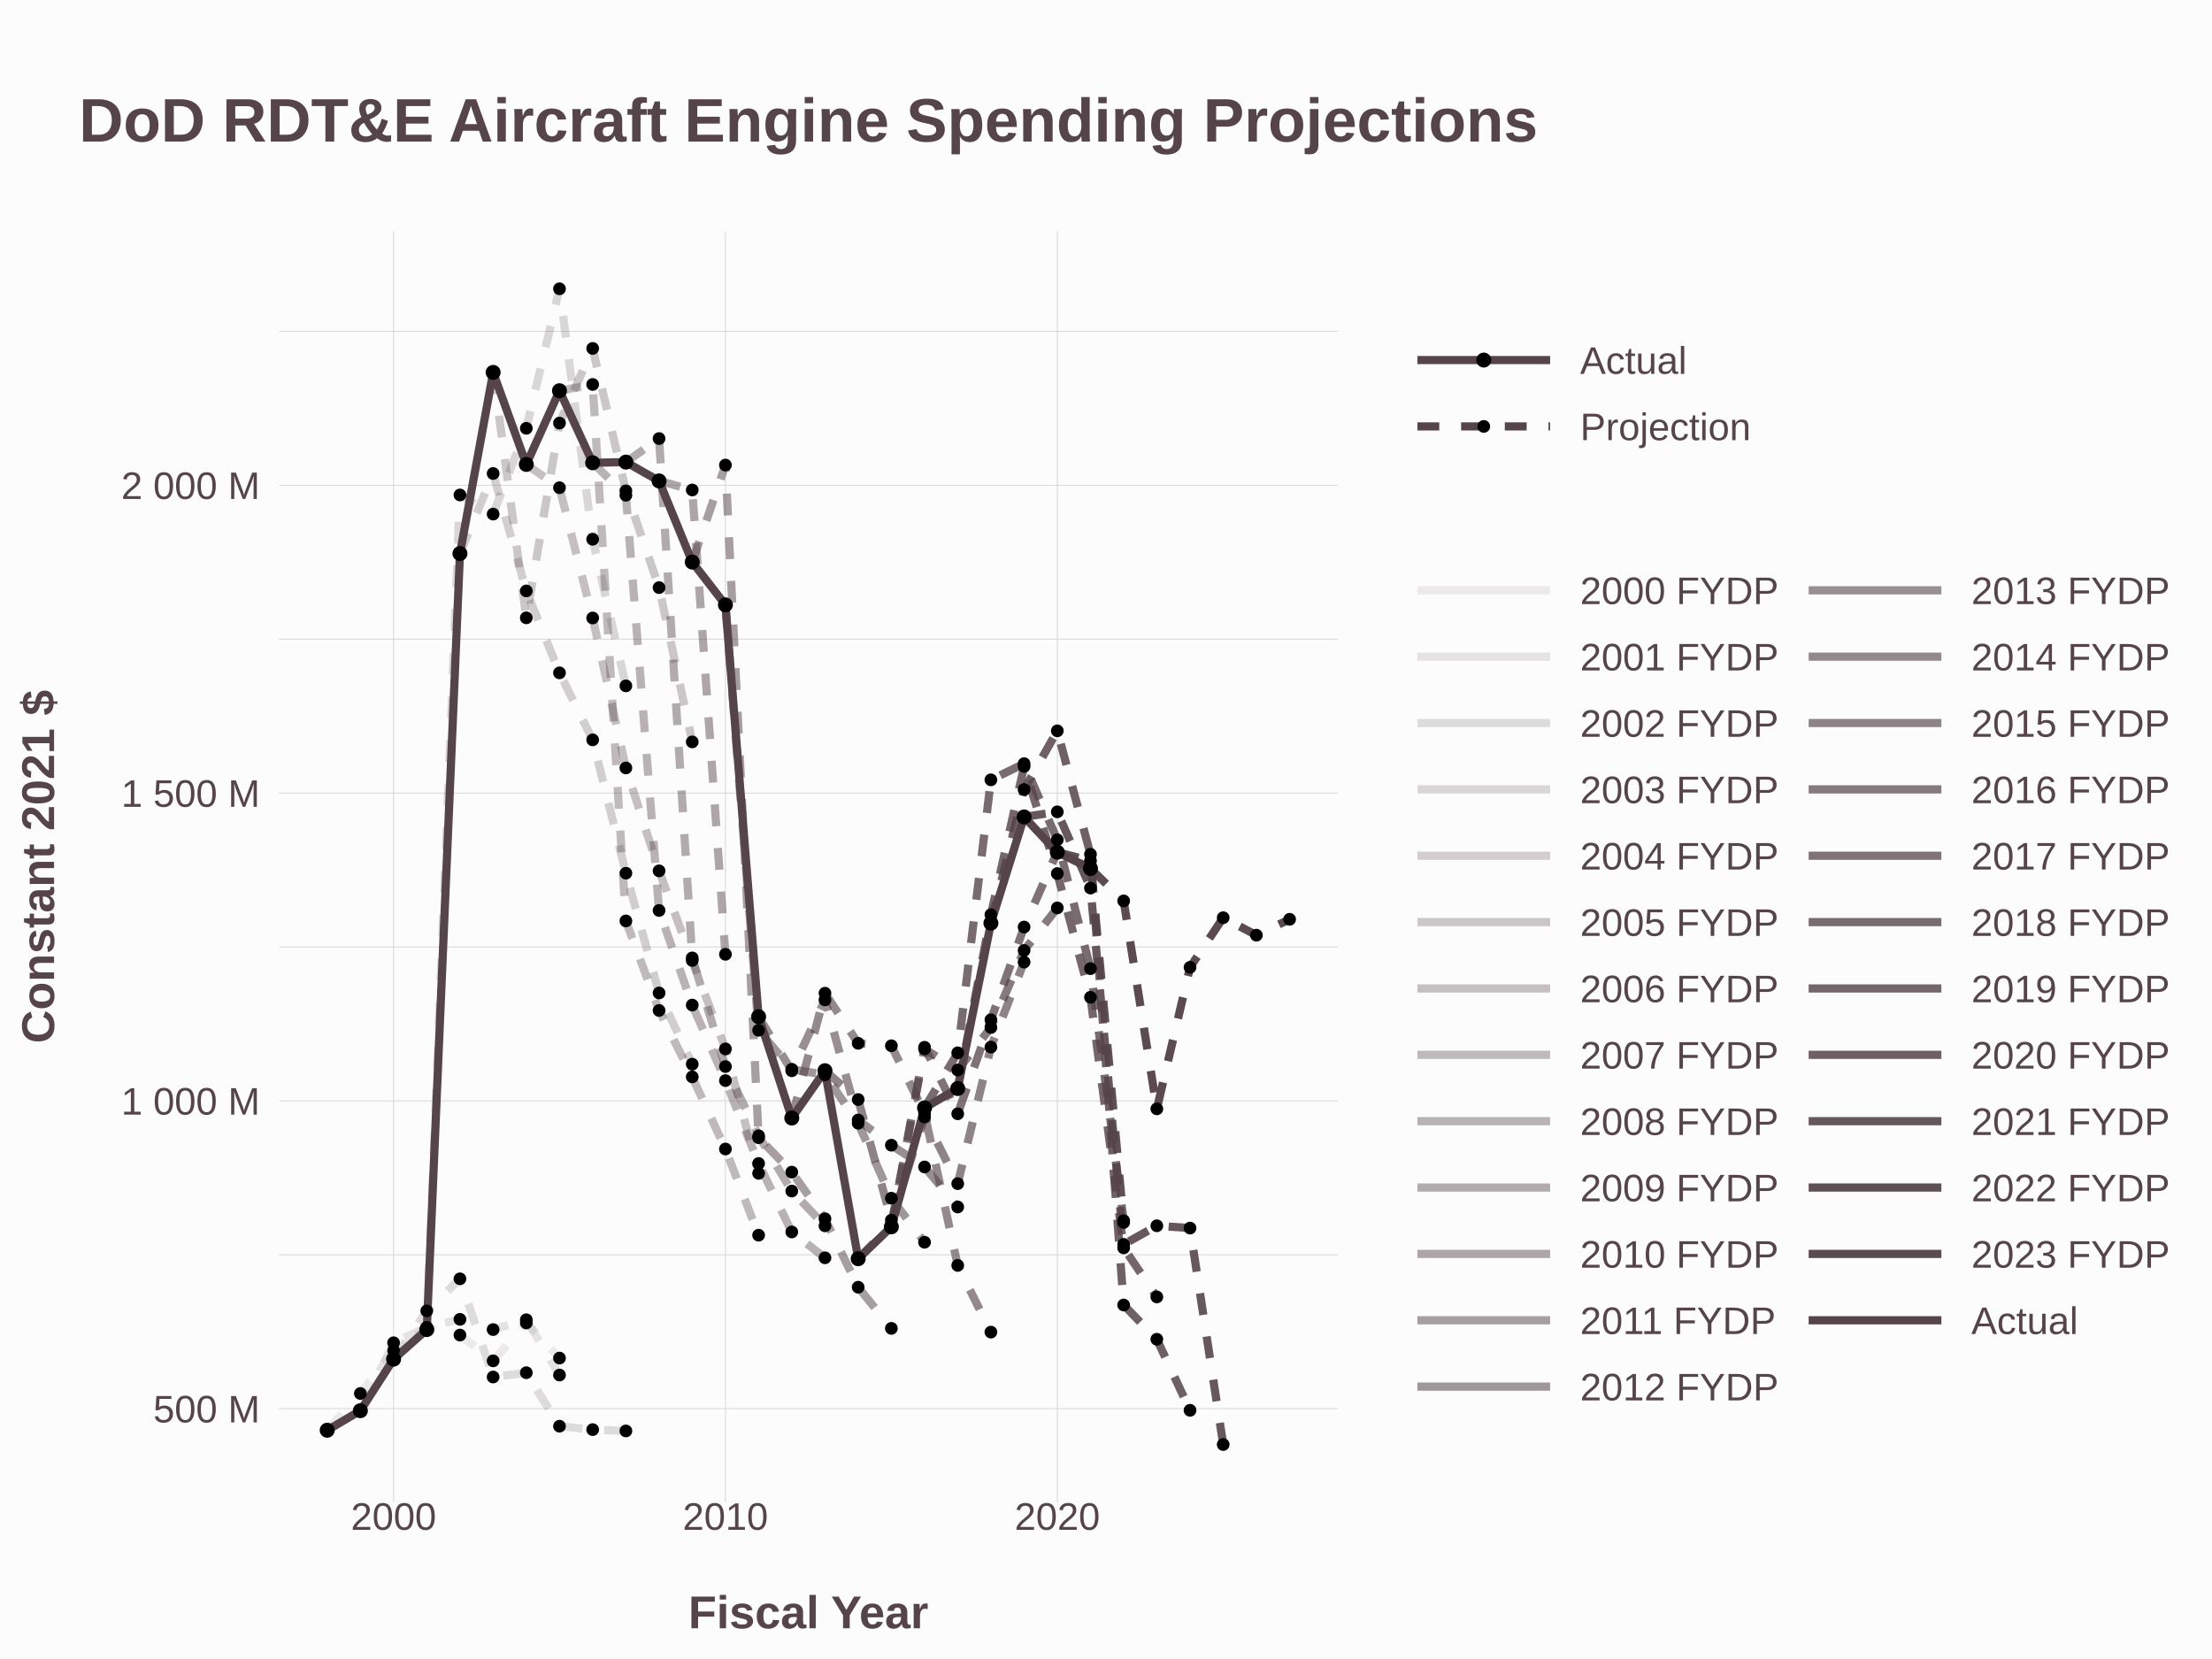
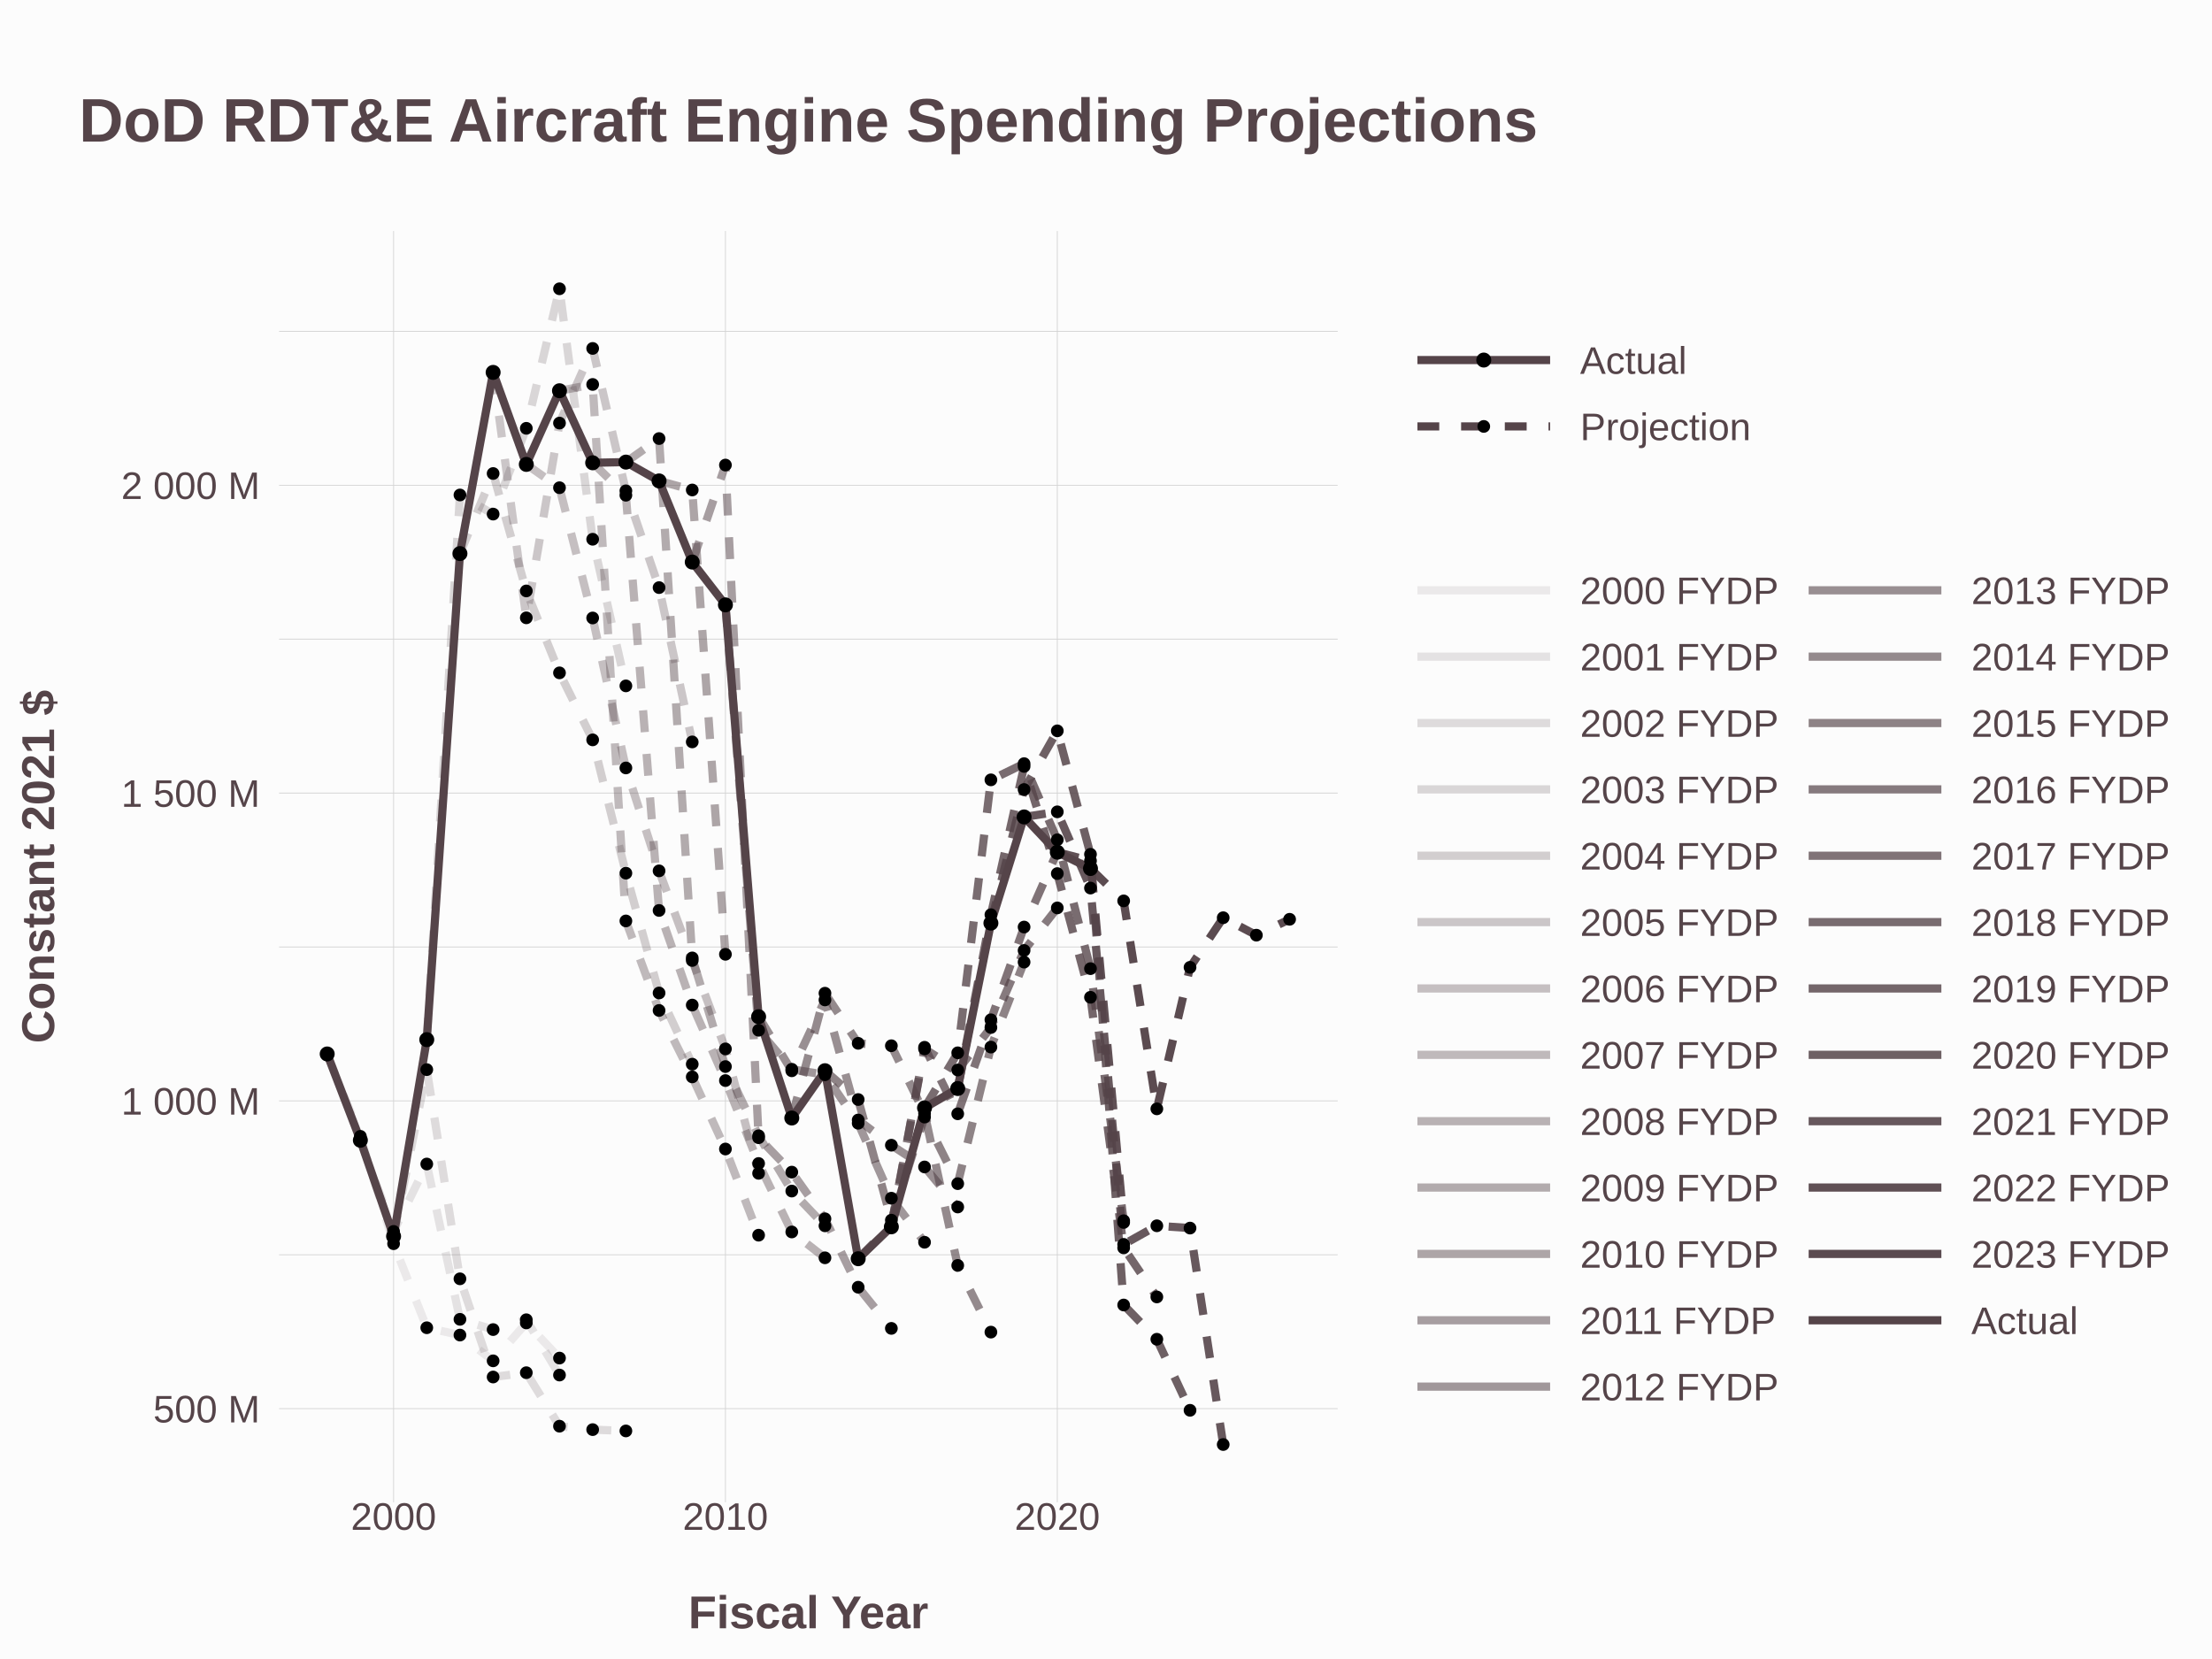
<svg xmlns="http://www.w3.org/2000/svg" class="svglite" width="576.00pt" height="432.00pt" viewBox="0 0 576.00 432.00">
  <defs>
    <style type="text/css">
    .svglite line, .svglite polyline, .svglite polygon, .svglite path, .svglite rect, .svglite circle {
      fill: none;
      stroke: #000000;
      stroke-linecap: round;
      stroke-linejoin: round;
      stroke-miterlimit: 10.00;
    }
    .svglite text {
      white-space: pre;
    }
  </style>
  </defs>
  <rect width="100%" height="100%" style="stroke: none; fill: #FCFCFC;" />
  <defs>
    <clipPath id="cpMC4wMHw1NzYuMDB8MC4wMHw0MzIuMDA=">
      <rect x="0.00" y="0.00" width="576.00" height="432.00" />
    </clipPath>
  </defs>
  <g clip-path="url(#cpMC4wMHw1NzYuMDB8MC4wMHw0MzIuMDA=)">
    <rect x="0.00" y="0" width="576.00" height="432.00" style="stroke-width: 1.07; stroke: #FCFCFC; fill: #FCFCFC;" />
  </g>
  <defs>
    <clipPath id="cpNzIuNjd8MzQ4LjM0fDYwLjE1fDM5MS4xOQ==">
      <rect x="72.67" y="60.15" width="275.66" height="331.04" />
    </clipPath>
  </defs>
  <g clip-path="url(#cpNzIuNjd8MzQ4LjM0fDYwLjE1fDM5MS4xOQ==)">
    <rect x="72.67" y="60.15" width="275.66" height="331.04" style="stroke-width: 1.07; stroke: #FCFCFC; fill: #FCFCFC;" />
    <polyline points="72.67,326.74 348.34,326.74 " style="stroke-width: 0.21; stroke: #D3D3D3; stroke-linecap: butt;" />
    <polyline points="72.67,246.59 348.34,246.59 " style="stroke-width: 0.21; stroke: #D3D3D3; stroke-linecap: butt;" />
    <polyline points="72.67,166.43 348.34,166.43 " style="stroke-width: 0.21; stroke: #D3D3D3; stroke-linecap: butt;" />
    <polyline points="72.67,86.28 348.34,86.28 " style="stroke-width: 0.21; stroke: #D3D3D3; stroke-linecap: butt;" />
    <polyline points="72.67,366.81 348.34,366.81 " style="stroke-width: 0.21; stroke: #D3D3D3; stroke-linecap: butt;" />
    <polyline points="72.67,286.66 348.34,286.66 " style="stroke-width: 0.21; stroke: #D3D3D3; stroke-linecap: butt;" />
    <polyline points="72.67,206.51 348.34,206.51 " style="stroke-width: 0.21; stroke: #D3D3D3; stroke-linecap: butt;" />
    <polyline points="72.67,126.36 348.34,126.36 " style="stroke-width: 0.21; stroke: #D3D3D3; stroke-linecap: butt;" />
    <polyline points="102.49,391.19 102.49,60.15 " style="stroke-width: 0.21; stroke: #D3D3D3; stroke-linecap: butt;" />
    <polyline points="188.90,391.19 188.90,60.15 " style="stroke-width: 0.21; stroke: #D3D3D3; stroke-linecap: butt;" />
    <polyline points="275.32,391.19 275.32,60.15 " style="stroke-width: 0.21; stroke: #D3D3D3; stroke-linecap: butt;" />
-     <polyline points="85.20,372.43 93.84,362.86 102.49,351.66 111.13,345.79 119.77,347.65 128.41,354.36 137.05,344.49 145.69,353.64 " style="stroke-width: 2.13; stroke: #554449; stroke-opacity: 0.10; stroke-dasharray: 5.69,5.69; stroke-linecap: butt;" />
-     <polyline points="93.84,367.34 102.49,349.65 111.13,345.64 119.77,343.55 128.41,346.22 137.05,343.66 145.69,358.06 " style="stroke-width: 2.13; stroke: #554449; stroke-opacity: 0.14; stroke-dasharray: 5.69,5.69; stroke-linecap: butt;" />
-     <polyline points="102.49,353.92 111.13,341.35 119.77,333.00 128.41,358.57 137.05,357.45 145.69,371.38 154.33,372.27 162.98,372.61 " style="stroke-width: 2.13; stroke: #554449; stroke-opacity: 0.18; stroke-dasharray: 5.69,5.69; stroke-linecap: butt;" />
-     <polyline points="111.13,346.22 119.77,128.89 128.41,133.87 137.05,111.53 145.69,75.20 154.33,140.42 162.98,178.60 " style="stroke-width: 2.13; stroke: #554449; stroke-opacity: 0.21; stroke-dasharray: 5.69,5.69; stroke-linecap: butt;" />
+     <polyline points="85.20,274.45 93.84,295.90 102.49,323.86 111.13,345.74 119.77,347.65 128.41,354.36 137.05,344.49 145.69,353.64 " style="stroke-width: 2.13; stroke: #554449; stroke-opacity: 0.10; stroke-dasharray: 5.69,5.69; stroke-linecap: butt;" />
+     <polyline points="93.84,296.92 102.49,320.66 111.13,303.11 119.77,343.55 128.41,346.22 137.05,343.66 145.69,358.06 " style="stroke-width: 2.13; stroke: #554449; stroke-opacity: 0.14; stroke-dasharray: 5.69,5.69; stroke-linecap: butt;" />
+     <polyline points="102.49,321.93 111.13,278.53 119.77,333.00 128.41,358.57 137.05,357.45 145.69,371.38 154.33,372.27 162.98,372.61 " style="stroke-width: 2.13; stroke: #554449; stroke-opacity: 0.18; stroke-dasharray: 5.69,5.69; stroke-linecap: butt;" />
+     <polyline points="111.13,270.72 119.77,128.89 128.41,133.87 137.05,111.53 145.69,75.20 154.33,140.42 162.98,178.60 " style="stroke-width: 2.13; stroke: #554449; stroke-opacity: 0.21; stroke-dasharray: 5.69,5.69; stroke-linecap: butt;" />
    <polyline points="119.77,144.15 128.41,123.30 137.05,153.88 145.69,175.21 154.33,192.66 162.98,227.37 171.62,258.57 180.26,277.11 " style="stroke-width: 2.13; stroke: #554449; stroke-opacity: 0.25; stroke-dasharray: 5.69,5.69; stroke-linecap: butt;" />
    <polyline points="128.41,96.97 137.05,160.88 145.69,110.17 154.33,90.73 162.98,127.81 171.62,153.01 180.26,193.19 " style="stroke-width: 2.13; stroke: #554449; stroke-opacity: 0.29; stroke-dasharray: 5.69,5.69; stroke-linecap: butt;" />
    <polyline points="137.05,120.93 145.69,127.00 154.33,160.92 162.98,199.97 171.62,226.77 180.26,250.11 188.90,273.13 197.54,305.53 " style="stroke-width: 2.13; stroke: #554449; stroke-opacity: 0.33; stroke-dasharray: 5.69,5.69; stroke-linecap: butt;" />
    <polyline points="145.69,101.75 154.33,100.11 162.98,239.81 171.62,263.12 180.26,280.42 188.90,299.20 197.54,321.64 " style="stroke-width: 2.13; stroke: #554449; stroke-opacity: 0.36; stroke-dasharray: 5.69,5.69; stroke-linecap: butt;" />
    <polyline points="154.33,120.51 162.98,128.96 171.62,237.08 180.26,261.72 188.90,281.38 197.54,302.97 206.18,320.80 214.82,327.53 " style="stroke-width: 2.13; stroke: #554449; stroke-opacity: 0.40; stroke-dasharray: 5.69,5.69; stroke-linecap: butt;" />
    <polyline points="162.98,120.33 171.62,114.20 180.26,249.44 188.90,277.73 197.54,295.75 206.18,310.15 214.82,319.20 " style="stroke-width: 2.13; stroke: #554449; stroke-opacity: 0.44; stroke-dasharray: 5.69,5.69; stroke-linecap: butt;" />
    <polyline points="171.62,125.23 180.26,127.59 188.90,248.50 " style="stroke-width: 2.13; stroke: #554449; stroke-opacity: 0.47; stroke-dasharray: 5.69,5.69; stroke-linecap: butt;" />
    <polyline points="180.26,146.36 188.90,121.10 197.54,296.26 206.18,305.22 214.82,317.37 223.47,335.19 232.11,345.91 " style="stroke-width: 2.13; stroke: #554449; stroke-opacity: 0.51; stroke-dasharray: 5.69,5.69; stroke-linecap: butt;" />
    <polyline points="188.90,157.51 197.54,268.28 206.18,278.44 214.82,279.85 223.47,292.49 232.11,312.01 240.75,323.48 " style="stroke-width: 2.13; stroke: #554449; stroke-opacity: 0.55; stroke-dasharray: 5.69,5.69; stroke-linecap: butt;" />
    <polyline points="197.54,264.75 206.18,278.83 214.82,260.38 223.47,291.65 232.11,298.21 240.75,303.87 249.39,314.30 " style="stroke-width: 2.13; stroke: #554449; stroke-opacity: 0.59; stroke-dasharray: 5.69,5.69; stroke-linecap: butt;" />
    <polyline points="206.18,291.13 214.82,258.63 223.47,271.68 232.11,272.31 240.75,289.91 249.39,329.51 258.03,346.88 " style="stroke-width: 2.13; stroke: #554449; stroke-opacity: 0.62; stroke-dasharray: 5.69,5.69; stroke-linecap: butt;" />
    <polyline points="214.82,278.81 223.47,286.32 232.11,317.73 240.75,290.88 249.39,308.22 258.03,272.66 266.67,250.53 " style="stroke-width: 2.13; stroke: #554449; stroke-opacity: 0.66; stroke-dasharray: 5.69,5.69; stroke-linecap: butt;" />
    <polyline points="223.47,327.77 232.11,318.97 240.75,273.13 249.39,278.63 258.03,267.56 266.67,247.50 275.32,236.42 " style="stroke-width: 2.13; stroke: #554449; stroke-opacity: 0.70; stroke-dasharray: 5.69,5.69; stroke-linecap: butt;" />
    <polyline points="232.11,319.46 240.75,272.71 249.39,290.03 258.03,265.55 266.67,241.40 275.32,221.79 283.96,225.54 " style="stroke-width: 2.13; stroke: #554449; stroke-opacity: 0.74; stroke-dasharray: 5.69,5.69; stroke-linecap: butt;" />
    <polyline points="240.75,288.49 249.39,274.15 258.03,203.07 266.67,198.85 275.32,218.68 283.96,252.23 292.60,317.88 " style="stroke-width: 2.13; stroke: #554449; stroke-opacity: 0.78; stroke-dasharray: 5.69,5.69; stroke-linecap: butt;" />
    <polyline points="249.39,283.45 258.03,238.19 266.67,199.57 275.32,227.48 283.96,259.69 292.60,324.94 301.24,337.72 " style="stroke-width: 2.13; stroke: #554449; stroke-opacity: 0.81; stroke-dasharray: 5.69,5.69; stroke-linecap: butt;" />
    <polyline points="258.03,240.38 266.67,205.59 275.32,190.31 283.96,222.46 292.60,339.82 301.24,348.74 309.88,367.24 " style="stroke-width: 2.13; stroke: #554449; stroke-opacity: 0.85; stroke-dasharray: 5.69,5.69; stroke-linecap: butt;" />
    <polyline points="266.67,212.73 275.32,211.40 283.96,231.25 292.60,324.03 301.24,319.19 309.88,319.79 318.52,376.15 " style="stroke-width: 2.13; stroke: #554449; stroke-opacity: 0.89; stroke-dasharray: 5.69,5.69; stroke-linecap: butt;" />
    <polyline points="275.32,221.91 283.96,224.15 292.60,318.32 " style="stroke-width: 2.13; stroke: #554449; stroke-opacity: 0.93; stroke-dasharray: 5.69,5.69; stroke-linecap: butt;" />
    <polyline points="283.96,226.16 292.60,234.59 301.24,288.74 309.88,251.89 318.52,238.97 327.16,243.52 335.81,239.38 " style="stroke-width: 2.13; stroke: #554449; stroke-opacity: 0.96; stroke-dasharray: 5.69,5.69; stroke-linecap: butt;" />
-     <polyline points="85.20,372.43 93.84,367.34 102.49,353.92 111.13,346.22 119.77,144.15 128.41,96.97 137.05,120.93 145.69,101.75 154.33,120.51 162.98,120.33 171.62,125.23 180.26,146.36 188.90,157.51 197.54,264.75 206.18,291.13 214.82,278.81 223.47,327.77 232.11,319.46 240.75,288.49 249.39,283.45 258.03,240.38 266.67,212.73 275.32,221.91 283.96,226.16 " style="stroke-width: 2.13; stroke: #554449; stroke-linecap: butt;" />
-     <circle cx="85.20" cy="372.43" r="1.30" style="stroke-width: 0.71; fill: #000000;" />
-     <circle cx="93.84" cy="362.86" r="1.30" style="stroke-width: 0.71; fill: #000000;" />
-     <circle cx="102.49" cy="351.66" r="1.30" style="stroke-width: 0.71; fill: #000000;" />
-     <circle cx="111.13" cy="345.79" r="1.30" style="stroke-width: 0.71; fill: #000000;" />
+     <polyline points="85.20,274.45 93.84,296.92 102.49,321.93 111.13,270.72 119.77,144.15 128.41,96.97 137.05,120.93 145.69,101.75 154.33,120.51 162.98,120.33 171.62,125.23 180.26,146.36 188.90,157.51 197.54,264.75 206.18,291.13 214.82,278.81 223.47,327.77 232.11,319.46 240.75,288.49 249.39,283.45 258.03,240.38 266.67,212.73 275.32,221.91 283.96,226.16 " style="stroke-width: 2.13; stroke: #554449; stroke-linecap: butt;" />
+     <circle cx="85.20" cy="274.45" r="1.30" style="stroke-width: 0.71; fill: #000000;" />
+     <circle cx="93.84" cy="295.90" r="1.30" style="stroke-width: 0.71; fill: #000000;" />
+     <circle cx="102.49" cy="323.86" r="1.30" style="stroke-width: 0.71; fill: #000000;" />
+     <circle cx="111.13" cy="345.74" r="1.30" style="stroke-width: 0.71; fill: #000000;" />
    <circle cx="119.77" cy="347.65" r="1.30" style="stroke-width: 0.71; fill: #000000;" />
    <circle cx="128.41" cy="354.36" r="1.30" style="stroke-width: 0.71; fill: #000000;" />
    <circle cx="137.05" cy="344.49" r="1.30" style="stroke-width: 0.71; fill: #000000;" />
    <circle cx="145.69" cy="353.64" r="1.30" style="stroke-width: 0.71; fill: #000000;" />
-     <circle cx="93.84" cy="367.34" r="1.30" style="stroke-width: 0.71; fill: #000000;" />
-     <circle cx="102.49" cy="349.65" r="1.30" style="stroke-width: 0.71; fill: #000000;" />
-     <circle cx="111.13" cy="345.64" r="1.30" style="stroke-width: 0.71; fill: #000000;" />
+     <circle cx="93.84" cy="296.92" r="1.30" style="stroke-width: 0.71; fill: #000000;" />
+     <circle cx="102.49" cy="320.66" r="1.30" style="stroke-width: 0.71; fill: #000000;" />
+     <circle cx="111.13" cy="303.11" r="1.30" style="stroke-width: 0.71; fill: #000000;" />
    <circle cx="119.77" cy="343.55" r="1.30" style="stroke-width: 0.71; fill: #000000;" />
    <circle cx="128.41" cy="346.22" r="1.30" style="stroke-width: 0.71; fill: #000000;" />
    <circle cx="137.05" cy="343.66" r="1.30" style="stroke-width: 0.71; fill: #000000;" />
    <circle cx="145.69" cy="358.06" r="1.30" style="stroke-width: 0.71; fill: #000000;" />
-     <circle cx="102.49" cy="353.92" r="1.30" style="stroke-width: 0.71; fill: #000000;" />
-     <circle cx="111.13" cy="341.35" r="1.30" style="stroke-width: 0.71; fill: #000000;" />
+     <circle cx="102.49" cy="321.93" r="1.30" style="stroke-width: 0.71; fill: #000000;" />
+     <circle cx="111.13" cy="278.53" r="1.30" style="stroke-width: 0.71; fill: #000000;" />
    <circle cx="119.77" cy="333.00" r="1.30" style="stroke-width: 0.71; fill: #000000;" />
    <circle cx="128.41" cy="358.57" r="1.30" style="stroke-width: 0.71; fill: #000000;" />
    <circle cx="137.05" cy="357.45" r="1.30" style="stroke-width: 0.71; fill: #000000;" />
    <circle cx="145.69" cy="371.38" r="1.30" style="stroke-width: 0.71; fill: #000000;" />
    <circle cx="154.33" cy="372.27" r="1.30" style="stroke-width: 0.71; fill: #000000;" />
    <circle cx="162.98" cy="372.61" r="1.30" style="stroke-width: 0.71; fill: #000000;" />
-     <circle cx="111.13" cy="346.22" r="1.30" style="stroke-width: 0.71; fill: #000000;" />
+     <circle cx="111.13" cy="270.72" r="1.30" style="stroke-width: 0.71; fill: #000000;" />
    <circle cx="119.77" cy="128.89" r="1.30" style="stroke-width: 0.71; fill: #000000;" />
    <circle cx="128.41" cy="133.87" r="1.30" style="stroke-width: 0.71; fill: #000000;" />
    <circle cx="137.05" cy="111.53" r="1.30" style="stroke-width: 0.71; fill: #000000;" />
    <circle cx="145.69" cy="75.20" r="1.30" style="stroke-width: 0.71; fill: #000000;" />
    <circle cx="154.33" cy="140.42" r="1.30" style="stroke-width: 0.71; fill: #000000;" />
    <circle cx="162.98" cy="178.60" r="1.30" style="stroke-width: 0.71; fill: #000000;" />
    <circle cx="119.77" cy="144.15" r="1.30" style="stroke-width: 0.71; fill: #000000;" />
    <circle cx="128.41" cy="123.30" r="1.30" style="stroke-width: 0.71; fill: #000000;" />
    <circle cx="137.05" cy="153.88" r="1.30" style="stroke-width: 0.71; fill: #000000;" />
    <circle cx="145.69" cy="175.21" r="1.30" style="stroke-width: 0.71; fill: #000000;" />
    <circle cx="154.33" cy="192.66" r="1.30" style="stroke-width: 0.71; fill: #000000;" />
    <circle cx="162.98" cy="227.37" r="1.30" style="stroke-width: 0.71; fill: #000000;" />
    <circle cx="171.62" cy="258.57" r="1.30" style="stroke-width: 0.71; fill: #000000;" />
    <circle cx="180.26" cy="277.11" r="1.30" style="stroke-width: 0.71; fill: #000000;" />
    <circle cx="128.41" cy="96.97" r="1.30" style="stroke-width: 0.71; fill: #000000;" />
    <circle cx="137.05" cy="160.88" r="1.30" style="stroke-width: 0.71; fill: #000000;" />
    <circle cx="145.69" cy="110.17" r="1.30" style="stroke-width: 0.71; fill: #000000;" />
    <circle cx="154.33" cy="90.73" r="1.30" style="stroke-width: 0.71; fill: #000000;" />
    <circle cx="162.98" cy="127.81" r="1.30" style="stroke-width: 0.71; fill: #000000;" />
    <circle cx="171.62" cy="153.01" r="1.30" style="stroke-width: 0.71; fill: #000000;" />
    <circle cx="180.26" cy="193.19" r="1.30" style="stroke-width: 0.71; fill: #000000;" />
    <circle cx="137.05" cy="120.93" r="1.30" style="stroke-width: 0.71; fill: #000000;" />
    <circle cx="145.69" cy="127.00" r="1.30" style="stroke-width: 0.71; fill: #000000;" />
    <circle cx="154.33" cy="160.92" r="1.30" style="stroke-width: 0.71; fill: #000000;" />
    <circle cx="162.98" cy="199.97" r="1.30" style="stroke-width: 0.71; fill: #000000;" />
    <circle cx="171.62" cy="226.77" r="1.30" style="stroke-width: 0.71; fill: #000000;" />
    <circle cx="180.26" cy="250.11" r="1.30" style="stroke-width: 0.71; fill: #000000;" />
    <circle cx="188.90" cy="273.13" r="1.30" style="stroke-width: 0.71; fill: #000000;" />
    <circle cx="197.54" cy="305.53" r="1.30" style="stroke-width: 0.71; fill: #000000;" />
    <circle cx="145.69" cy="101.75" r="1.30" style="stroke-width: 0.71; fill: #000000;" />
    <circle cx="154.33" cy="100.11" r="1.30" style="stroke-width: 0.71; fill: #000000;" />
    <circle cx="162.98" cy="239.81" r="1.30" style="stroke-width: 0.71; fill: #000000;" />
    <circle cx="171.62" cy="263.12" r="1.30" style="stroke-width: 0.71; fill: #000000;" />
    <circle cx="180.26" cy="280.42" r="1.30" style="stroke-width: 0.71; fill: #000000;" />
    <circle cx="188.90" cy="299.20" r="1.30" style="stroke-width: 0.71; fill: #000000;" />
    <circle cx="197.54" cy="321.64" r="1.30" style="stroke-width: 0.71; fill: #000000;" />
    <circle cx="154.33" cy="120.51" r="1.30" style="stroke-width: 0.71; fill: #000000;" />
    <circle cx="162.98" cy="128.96" r="1.30" style="stroke-width: 0.71; fill: #000000;" />
    <circle cx="171.62" cy="237.08" r="1.30" style="stroke-width: 0.71; fill: #000000;" />
    <circle cx="180.26" cy="261.72" r="1.30" style="stroke-width: 0.71; fill: #000000;" />
    <circle cx="188.90" cy="281.38" r="1.30" style="stroke-width: 0.71; fill: #000000;" />
    <circle cx="197.54" cy="302.97" r="1.30" style="stroke-width: 0.71; fill: #000000;" />
    <circle cx="206.18" cy="320.80" r="1.30" style="stroke-width: 0.71; fill: #000000;" />
    <circle cx="214.82" cy="327.53" r="1.30" style="stroke-width: 0.71; fill: #000000;" />
    <circle cx="162.98" cy="120.33" r="1.30" style="stroke-width: 0.71; fill: #000000;" />
    <circle cx="171.62" cy="114.20" r="1.30" style="stroke-width: 0.71; fill: #000000;" />
    <circle cx="180.26" cy="249.44" r="1.30" style="stroke-width: 0.71; fill: #000000;" />
    <circle cx="188.90" cy="277.73" r="1.30" style="stroke-width: 0.71; fill: #000000;" />
    <circle cx="197.54" cy="295.75" r="1.30" style="stroke-width: 0.71; fill: #000000;" />
    <circle cx="206.18" cy="310.15" r="1.30" style="stroke-width: 0.71; fill: #000000;" />
    <circle cx="214.82" cy="319.20" r="1.30" style="stroke-width: 0.71; fill: #000000;" />
    <circle cx="171.62" cy="125.23" r="1.30" style="stroke-width: 0.71; fill: #000000;" />
    <circle cx="180.26" cy="127.59" r="1.30" style="stroke-width: 0.71; fill: #000000;" />
    <circle cx="188.90" cy="248.50" r="1.30" style="stroke-width: 0.71; fill: #000000;" />
    <circle cx="180.26" cy="146.36" r="1.30" style="stroke-width: 0.71; fill: #000000;" />
    <circle cx="188.90" cy="121.10" r="1.30" style="stroke-width: 0.71; fill: #000000;" />
    <circle cx="197.54" cy="296.26" r="1.30" style="stroke-width: 0.71; fill: #000000;" />
    <circle cx="206.18" cy="305.22" r="1.30" style="stroke-width: 0.71; fill: #000000;" />
    <circle cx="214.82" cy="317.37" r="1.30" style="stroke-width: 0.71; fill: #000000;" />
    <circle cx="223.47" cy="335.19" r="1.30" style="stroke-width: 0.71; fill: #000000;" />
    <circle cx="232.11" cy="345.91" r="1.30" style="stroke-width: 0.71; fill: #000000;" />
    <circle cx="188.90" cy="157.51" r="1.30" style="stroke-width: 0.71; fill: #000000;" />
    <circle cx="197.54" cy="268.28" r="1.30" style="stroke-width: 0.71; fill: #000000;" />
    <circle cx="206.18" cy="278.44" r="1.30" style="stroke-width: 0.71; fill: #000000;" />
    <circle cx="214.82" cy="279.85" r="1.30" style="stroke-width: 0.71; fill: #000000;" />
    <circle cx="223.47" cy="292.49" r="1.30" style="stroke-width: 0.71; fill: #000000;" />
    <circle cx="232.11" cy="312.01" r="1.30" style="stroke-width: 0.71; fill: #000000;" />
    <circle cx="240.75" cy="323.48" r="1.30" style="stroke-width: 0.71; fill: #000000;" />
    <circle cx="197.54" cy="264.75" r="1.30" style="stroke-width: 0.71; fill: #000000;" />
    <circle cx="206.18" cy="278.83" r="1.30" style="stroke-width: 0.71; fill: #000000;" />
    <circle cx="214.82" cy="260.38" r="1.30" style="stroke-width: 0.71; fill: #000000;" />
    <circle cx="223.47" cy="291.65" r="1.30" style="stroke-width: 0.71; fill: #000000;" />
    <circle cx="232.11" cy="298.21" r="1.30" style="stroke-width: 0.71; fill: #000000;" />
    <circle cx="240.75" cy="303.87" r="1.30" style="stroke-width: 0.71; fill: #000000;" />
    <circle cx="249.39" cy="314.30" r="1.30" style="stroke-width: 0.71; fill: #000000;" />
    <circle cx="206.18" cy="291.13" r="1.30" style="stroke-width: 0.71; fill: #000000;" />
    <circle cx="214.82" cy="258.63" r="1.30" style="stroke-width: 0.71; fill: #000000;" />
    <circle cx="223.47" cy="271.68" r="1.30" style="stroke-width: 0.71; fill: #000000;" />
    <circle cx="232.11" cy="272.31" r="1.30" style="stroke-width: 0.71; fill: #000000;" />
    <circle cx="240.75" cy="289.91" r="1.30" style="stroke-width: 0.71; fill: #000000;" />
    <circle cx="249.39" cy="329.51" r="1.30" style="stroke-width: 0.71; fill: #000000;" />
    <circle cx="258.03" cy="346.88" r="1.30" style="stroke-width: 0.71; fill: #000000;" />
    <circle cx="214.82" cy="278.81" r="1.30" style="stroke-width: 0.71; fill: #000000;" />
    <circle cx="223.47" cy="286.32" r="1.30" style="stroke-width: 0.71; fill: #000000;" />
    <circle cx="232.11" cy="317.73" r="1.30" style="stroke-width: 0.71; fill: #000000;" />
    <circle cx="240.75" cy="290.88" r="1.30" style="stroke-width: 0.71; fill: #000000;" />
    <circle cx="249.39" cy="308.22" r="1.30" style="stroke-width: 0.71; fill: #000000;" />
    <circle cx="258.03" cy="272.66" r="1.30" style="stroke-width: 0.71; fill: #000000;" />
    <circle cx="266.67" cy="250.53" r="1.30" style="stroke-width: 0.71; fill: #000000;" />
    <circle cx="223.47" cy="327.77" r="1.30" style="stroke-width: 0.71; fill: #000000;" />
    <circle cx="232.11" cy="318.97" r="1.30" style="stroke-width: 0.71; fill: #000000;" />
    <circle cx="240.75" cy="273.13" r="1.30" style="stroke-width: 0.71; fill: #000000;" />
    <circle cx="249.39" cy="278.63" r="1.30" style="stroke-width: 0.71; fill: #000000;" />
    <circle cx="258.03" cy="267.56" r="1.30" style="stroke-width: 0.71; fill: #000000;" />
    <circle cx="266.67" cy="247.50" r="1.30" style="stroke-width: 0.71; fill: #000000;" />
    <circle cx="275.32" cy="236.42" r="1.30" style="stroke-width: 0.71; fill: #000000;" />
    <circle cx="232.11" cy="319.46" r="1.30" style="stroke-width: 0.71; fill: #000000;" />
    <circle cx="240.75" cy="272.71" r="1.30" style="stroke-width: 0.71; fill: #000000;" />
    <circle cx="249.39" cy="290.03" r="1.30" style="stroke-width: 0.71; fill: #000000;" />
    <circle cx="258.03" cy="265.55" r="1.30" style="stroke-width: 0.71; fill: #000000;" />
    <circle cx="266.67" cy="241.40" r="1.30" style="stroke-width: 0.71; fill: #000000;" />
    <circle cx="275.32" cy="221.79" r="1.30" style="stroke-width: 0.71; fill: #000000;" />
    <circle cx="283.96" cy="225.54" r="1.30" style="stroke-width: 0.71; fill: #000000;" />
    <circle cx="240.75" cy="288.49" r="1.30" style="stroke-width: 0.71; fill: #000000;" />
    <circle cx="249.39" cy="274.15" r="1.30" style="stroke-width: 0.71; fill: #000000;" />
    <circle cx="258.03" cy="203.07" r="1.30" style="stroke-width: 0.71; fill: #000000;" />
    <circle cx="266.67" cy="198.85" r="1.30" style="stroke-width: 0.71; fill: #000000;" />
    <circle cx="275.32" cy="218.68" r="1.30" style="stroke-width: 0.71; fill: #000000;" />
    <circle cx="283.96" cy="252.23" r="1.30" style="stroke-width: 0.71; fill: #000000;" />
    <circle cx="292.60" cy="317.88" r="1.30" style="stroke-width: 0.71; fill: #000000;" />
    <circle cx="249.39" cy="283.45" r="1.30" style="stroke-width: 0.71; fill: #000000;" />
    <circle cx="258.03" cy="238.19" r="1.30" style="stroke-width: 0.71; fill: #000000;" />
    <circle cx="266.67" cy="199.57" r="1.30" style="stroke-width: 0.71; fill: #000000;" />
    <circle cx="275.32" cy="227.48" r="1.30" style="stroke-width: 0.71; fill: #000000;" />
    <circle cx="283.96" cy="259.69" r="1.30" style="stroke-width: 0.71; fill: #000000;" />
    <circle cx="292.60" cy="324.94" r="1.30" style="stroke-width: 0.71; fill: #000000;" />
    <circle cx="301.24" cy="337.72" r="1.30" style="stroke-width: 0.71; fill: #000000;" />
    <circle cx="258.03" cy="240.38" r="1.30" style="stroke-width: 0.71; fill: #000000;" />
    <circle cx="266.67" cy="205.59" r="1.30" style="stroke-width: 0.71; fill: #000000;" />
    <circle cx="275.32" cy="190.31" r="1.30" style="stroke-width: 0.71; fill: #000000;" />
    <circle cx="283.96" cy="222.46" r="1.30" style="stroke-width: 0.71; fill: #000000;" />
    <circle cx="292.60" cy="339.82" r="1.30" style="stroke-width: 0.71; fill: #000000;" />
    <circle cx="301.24" cy="348.74" r="1.30" style="stroke-width: 0.71; fill: #000000;" />
    <circle cx="309.88" cy="367.24" r="1.30" style="stroke-width: 0.71; fill: #000000;" />
    <circle cx="266.67" cy="212.73" r="1.30" style="stroke-width: 0.71; fill: #000000;" />
    <circle cx="275.32" cy="211.40" r="1.30" style="stroke-width: 0.71; fill: #000000;" />
    <circle cx="283.96" cy="231.25" r="1.30" style="stroke-width: 0.71; fill: #000000;" />
    <circle cx="292.60" cy="324.03" r="1.30" style="stroke-width: 0.71; fill: #000000;" />
    <circle cx="301.24" cy="319.19" r="1.30" style="stroke-width: 0.71; fill: #000000;" />
    <circle cx="309.88" cy="319.79" r="1.30" style="stroke-width: 0.71; fill: #000000;" />
    <circle cx="318.52" cy="376.15" r="1.30" style="stroke-width: 0.71; fill: #000000;" />
    <circle cx="275.32" cy="221.91" r="1.30" style="stroke-width: 0.71; fill: #000000;" />
    <circle cx="283.96" cy="224.15" r="1.30" style="stroke-width: 0.71; fill: #000000;" />
    <circle cx="292.60" cy="318.32" r="1.30" style="stroke-width: 0.71; fill: #000000;" />
    <circle cx="283.96" cy="226.16" r="1.30" style="stroke-width: 0.71; fill: #000000;" />
    <circle cx="292.60" cy="234.59" r="1.30" style="stroke-width: 0.71; fill: #000000;" />
    <circle cx="301.24" cy="288.74" r="1.30" style="stroke-width: 0.71; fill: #000000;" />
    <circle cx="309.88" cy="251.89" r="1.30" style="stroke-width: 0.71; fill: #000000;" />
    <circle cx="318.52" cy="238.97" r="1.30" style="stroke-width: 0.71; fill: #000000;" />
    <circle cx="327.16" cy="243.52" r="1.30" style="stroke-width: 0.71; fill: #000000;" />
    <circle cx="335.81" cy="239.38" r="1.30" style="stroke-width: 0.71; fill: #000000;" />
-     <circle cx="85.20" cy="372.43" r="1.95" style="stroke-width: 0.71; stroke: none; fill: #000000;" />
-     <circle cx="93.84" cy="367.34" r="1.95" style="stroke-width: 0.71; stroke: none; fill: #000000;" />
-     <circle cx="102.49" cy="353.92" r="1.95" style="stroke-width: 0.71; stroke: none; fill: #000000;" />
-     <circle cx="111.13" cy="346.22" r="1.95" style="stroke-width: 0.71; stroke: none; fill: #000000;" />
+     <circle cx="85.20" cy="274.45" r="1.95" style="stroke-width: 0.71; stroke: none; fill: #000000;" />
+     <circle cx="93.84" cy="296.92" r="1.95" style="stroke-width: 0.71; stroke: none; fill: #000000;" />
+     <circle cx="102.49" cy="321.93" r="1.95" style="stroke-width: 0.71; stroke: none; fill: #000000;" />
+     <circle cx="111.13" cy="270.72" r="1.95" style="stroke-width: 0.71; stroke: none; fill: #000000;" />
    <circle cx="119.77" cy="144.15" r="1.95" style="stroke-width: 0.71; stroke: none; fill: #000000;" />
    <circle cx="128.41" cy="96.97" r="1.95" style="stroke-width: 0.71; stroke: none; fill: #000000;" />
    <circle cx="137.05" cy="120.93" r="1.95" style="stroke-width: 0.71; stroke: none; fill: #000000;" />
    <circle cx="145.69" cy="101.75" r="1.95" style="stroke-width: 0.71; stroke: none; fill: #000000;" />
    <circle cx="154.33" cy="120.51" r="1.95" style="stroke-width: 0.71; stroke: none; fill: #000000;" />
    <circle cx="162.98" cy="120.33" r="1.95" style="stroke-width: 0.71; stroke: none; fill: #000000;" />
    <circle cx="171.62" cy="125.23" r="1.95" style="stroke-width: 0.71; stroke: none; fill: #000000;" />
    <circle cx="180.26" cy="146.36" r="1.95" style="stroke-width: 0.71; stroke: none; fill: #000000;" />
    <circle cx="188.90" cy="157.51" r="1.95" style="stroke-width: 0.71; stroke: none; fill: #000000;" />
    <circle cx="197.54" cy="264.75" r="1.95" style="stroke-width: 0.71; stroke: none; fill: #000000;" />
    <circle cx="206.18" cy="291.13" r="1.95" style="stroke-width: 0.71; stroke: none; fill: #000000;" />
    <circle cx="214.82" cy="278.81" r="1.95" style="stroke-width: 0.71; stroke: none; fill: #000000;" />
    <circle cx="223.47" cy="327.77" r="1.95" style="stroke-width: 0.71; stroke: none; fill: #000000;" />
    <circle cx="232.11" cy="319.46" r="1.95" style="stroke-width: 0.71; stroke: none; fill: #000000;" />
    <circle cx="240.75" cy="288.49" r="1.95" style="stroke-width: 0.71; stroke: none; fill: #000000;" />
    <circle cx="249.39" cy="283.45" r="1.95" style="stroke-width: 0.71; stroke: none; fill: #000000;" />
    <circle cx="258.03" cy="240.38" r="1.95" style="stroke-width: 0.71; stroke: none; fill: #000000;" />
    <circle cx="266.67" cy="212.73" r="1.95" style="stroke-width: 0.71; stroke: none; fill: #000000;" />
    <circle cx="275.32" cy="221.91" r="1.95" style="stroke-width: 0.71; stroke: none; fill: #000000;" />
    <circle cx="283.96" cy="226.16" r="1.95" style="stroke-width: 0.71; stroke: none; fill: #000000;" />
  </g>
  <g clip-path="url(#cpMC4wMHw1NzYuMDB8MC4wMHw0MzIuMDA=)">
    <text x="67.69" y="370.40" text-anchor="end" style="font-size: 10.00px;fill: #554449; font-family: &quot;Arial&quot;;" textLength="27.81px" lengthAdjust="spacingAndGlyphs">500 M</text>
    <text x="67.69" y="290.24" text-anchor="end" style="font-size: 10.00px;fill: #554449; font-family: &quot;Arial&quot;;" textLength="36.15px" lengthAdjust="spacingAndGlyphs">1 000 M</text>
    <text x="67.69" y="210.09" text-anchor="end" style="font-size: 10.00px;fill: #554449; font-family: &quot;Arial&quot;;" textLength="36.15px" lengthAdjust="spacingAndGlyphs">1 500 M</text>
    <text x="67.69" y="129.94" text-anchor="end" style="font-size: 10.00px;fill: #554449; font-family: &quot;Arial&quot;;" textLength="36.15px" lengthAdjust="spacingAndGlyphs">2 000 M</text>
    <polyline points="72.67,366.81 72.67,366.81 " style="stroke-width: 1.07; stroke: #333333; stroke-linecap: butt;" />
    <polyline points="72.67,286.66 72.67,286.66 " style="stroke-width: 1.07; stroke: #333333; stroke-linecap: butt;" />
    <polyline points="72.67,206.51 72.67,206.51 " style="stroke-width: 1.07; stroke: #333333; stroke-linecap: butt;" />
    <polyline points="72.67,126.36 72.67,126.36 " style="stroke-width: 1.07; stroke: #333333; stroke-linecap: butt;" />
    <polyline points="102.49,391.19 102.49,391.19 " style="stroke-width: 1.07; stroke: #333333; stroke-linecap: butt;" />
    <polyline points="188.90,391.19 188.90,391.19 " style="stroke-width: 1.07; stroke: #333333; stroke-linecap: butt;" />
    <polyline points="275.32,391.19 275.32,391.19 " style="stroke-width: 1.07; stroke: #333333; stroke-linecap: butt;" />
    <text x="102.49" y="398.36" text-anchor="middle" style="font-size: 10.00px;fill: #554449; font-family: &quot;Arial&quot;;" textLength="22.26px" lengthAdjust="spacingAndGlyphs">2000</text>
    <text x="188.90" y="398.36" text-anchor="middle" style="font-size: 10.00px;fill: #554449; font-family: &quot;Arial&quot;;" textLength="22.26px" lengthAdjust="spacingAndGlyphs">2010</text>
    <text x="275.32" y="398.36" text-anchor="middle" style="font-size: 10.00px;fill: #554449; font-family: &quot;Arial&quot;;" textLength="22.26px" lengthAdjust="spacingAndGlyphs">2020</text>
    <text x="210.50" y="424.00" text-anchor="middle" style="font-size: 12.00px; font-weight: bold;fill: #554449; font-family: &quot;Arial&quot;;" textLength="62.50px" lengthAdjust="spacingAndGlyphs">Fiscal Year</text>
    <text transform="translate(14.08,225.67) rotate(-90)" text-anchor="middle" style="font-size: 12.00px; font-weight: bold;fill: #554449; font-family: &quot;Arial&quot;;" textLength="92.04px" lengthAdjust="spacingAndGlyphs">Constant 2021 $</text>
    <rect x="359.29" y="76.15" width="102.14" height="49.01" style="stroke-width: 1.07; stroke: none; fill: #FCFCFC;" />
    <rect x="364.77" y="85.12" width="43.20" height="17.28" style="stroke-width: 1.07; stroke: #FCFCFC; fill: #FCFCFC;" />
    <line x1="369.09" y1="93.76" x2="403.65" y2="93.76" style="stroke-width: 2.13; stroke: #554449; stroke-linecap: butt;" />
    <circle cx="386.37" cy="93.76" r="1.95" style="stroke-width: 0.71; stroke: none; fill: #000000;" />
    <rect x="364.77" y="102.40" width="43.20" height="17.28" style="stroke-width: 1.07; stroke: #FCFCFC; fill: #FCFCFC;" />
    <line x1="369.09" y1="111.04" x2="403.65" y2="111.04" style="stroke-width: 2.13; stroke: #554449; stroke-dasharray: 5.69,5.69; stroke-linecap: butt;" />
    <circle cx="386.37" cy="111.04" r="1.30" style="stroke-width: 0.71; fill: #000000;" />
    <text x="411.46" y="97.34" style="font-size: 10.00px;fill: #554449; font-family: &quot;Arial&quot;;" textLength="27.81px" lengthAdjust="spacingAndGlyphs">Actual</text>
    <text x="411.46" y="114.62" style="font-size: 10.00px;fill: #554449; font-family: &quot;Arial&quot;;" textLength="44.50px" lengthAdjust="spacingAndGlyphs">Projection</text>
    <rect x="359.29" y="136.11" width="211.23" height="239.09" style="stroke-width: 1.07; stroke: none; fill: #FCFCFC;" />
    <rect x="364.77" y="145.08" width="43.20" height="17.28" style="stroke-width: 1.07; stroke: #FCFCFC; fill: #FCFCFC;" />
    <line x1="369.09" y1="153.72" x2="403.65" y2="153.72" style="stroke-width: 2.13; stroke: #554449; stroke-opacity: 0.10; stroke-linecap: butt;" />
    <rect x="364.77" y="162.36" width="43.20" height="17.28" style="stroke-width: 1.07; stroke: #FCFCFC; fill: #FCFCFC;" />
    <line x1="369.09" y1="171.00" x2="403.65" y2="171.00" style="stroke-width: 2.13; stroke: #554449; stroke-opacity: 0.14; stroke-linecap: butt;" />
    <rect x="364.77" y="179.64" width="43.20" height="17.28" style="stroke-width: 1.07; stroke: #FCFCFC; fill: #FCFCFC;" />
    <line x1="369.09" y1="188.28" x2="403.65" y2="188.28" style="stroke-width: 2.13; stroke: #554449; stroke-opacity: 0.18; stroke-linecap: butt;" />
    <rect x="364.77" y="196.92" width="43.20" height="17.28" style="stroke-width: 1.07; stroke: #FCFCFC; fill: #FCFCFC;" />
    <line x1="369.09" y1="205.56" x2="403.65" y2="205.56" style="stroke-width: 2.13; stroke: #554449; stroke-opacity: 0.21; stroke-linecap: butt;" />
    <rect x="364.77" y="214.20" width="43.20" height="17.28" style="stroke-width: 1.07; stroke: #FCFCFC; fill: #FCFCFC;" />
    <line x1="369.09" y1="222.84" x2="403.65" y2="222.84" style="stroke-width: 2.13; stroke: #554449; stroke-opacity: 0.25; stroke-linecap: butt;" />
    <rect x="364.77" y="231.48" width="43.20" height="17.28" style="stroke-width: 1.07; stroke: #FCFCFC; fill: #FCFCFC;" />
    <line x1="369.09" y1="240.12" x2="403.65" y2="240.12" style="stroke-width: 2.13; stroke: #554449; stroke-opacity: 0.29; stroke-linecap: butt;" />
    <rect x="364.77" y="248.76" width="43.20" height="17.28" style="stroke-width: 1.07; stroke: #FCFCFC; fill: #FCFCFC;" />
    <line x1="369.09" y1="257.40" x2="403.65" y2="257.40" style="stroke-width: 2.13; stroke: #554449; stroke-opacity: 0.33; stroke-linecap: butt;" />
    <rect x="364.77" y="266.04" width="43.20" height="17.28" style="stroke-width: 1.07; stroke: #FCFCFC; fill: #FCFCFC;" />
    <line x1="369.09" y1="274.68" x2="403.65" y2="274.68" style="stroke-width: 2.13; stroke: #554449; stroke-opacity: 0.36; stroke-linecap: butt;" />
    <rect x="364.77" y="283.32" width="43.20" height="17.28" style="stroke-width: 1.07; stroke: #FCFCFC; fill: #FCFCFC;" />
    <line x1="369.09" y1="291.96" x2="403.65" y2="291.96" style="stroke-width: 2.13; stroke: #554449; stroke-opacity: 0.40; stroke-linecap: butt;" />
    <rect x="364.77" y="300.60" width="43.20" height="17.28" style="stroke-width: 1.07; stroke: #FCFCFC; fill: #FCFCFC;" />
    <line x1="369.09" y1="309.24" x2="403.65" y2="309.24" style="stroke-width: 2.13; stroke: #554449; stroke-opacity: 0.44; stroke-linecap: butt;" />
    <rect x="364.77" y="317.88" width="43.20" height="17.28" style="stroke-width: 1.07; stroke: #FCFCFC; fill: #FCFCFC;" />
    <line x1="369.09" y1="326.52" x2="403.65" y2="326.52" style="stroke-width: 2.13; stroke: #554449; stroke-opacity: 0.47; stroke-linecap: butt;" />
    <rect x="364.77" y="335.16" width="43.20" height="17.28" style="stroke-width: 1.07; stroke: #FCFCFC; fill: #FCFCFC;" />
    <line x1="369.09" y1="343.80" x2="403.65" y2="343.80" style="stroke-width: 2.13; stroke: #554449; stroke-opacity: 0.51; stroke-linecap: butt;" />
    <rect x="364.77" y="352.44" width="43.20" height="17.28" style="stroke-width: 1.07; stroke: #FCFCFC; fill: #FCFCFC;" />
    <line x1="369.09" y1="361.08" x2="403.65" y2="361.08" style="stroke-width: 2.13; stroke: #554449; stroke-opacity: 0.55; stroke-linecap: butt;" />
    <rect x="466.65" y="145.08" width="43.20" height="17.28" style="stroke-width: 1.07; stroke: #FCFCFC; fill: #FCFCFC;" />
    <line x1="470.97" y1="153.72" x2="505.53" y2="153.72" style="stroke-width: 2.13; stroke: #554449; stroke-opacity: 0.59; stroke-linecap: butt;" />
    <rect x="466.65" y="162.36" width="43.20" height="17.28" style="stroke-width: 1.07; stroke: #FCFCFC; fill: #FCFCFC;" />
    <line x1="470.97" y1="171.00" x2="505.53" y2="171.00" style="stroke-width: 2.13; stroke: #554449; stroke-opacity: 0.62; stroke-linecap: butt;" />
    <rect x="466.65" y="179.64" width="43.20" height="17.28" style="stroke-width: 1.07; stroke: #FCFCFC; fill: #FCFCFC;" />
    <line x1="470.97" y1="188.28" x2="505.53" y2="188.28" style="stroke-width: 2.13; stroke: #554449; stroke-opacity: 0.66; stroke-linecap: butt;" />
    <rect x="466.65" y="196.92" width="43.20" height="17.28" style="stroke-width: 1.07; stroke: #FCFCFC; fill: #FCFCFC;" />
    <line x1="470.97" y1="205.56" x2="505.53" y2="205.56" style="stroke-width: 2.13; stroke: #554449; stroke-opacity: 0.70; stroke-linecap: butt;" />
    <rect x="466.65" y="214.20" width="43.20" height="17.28" style="stroke-width: 1.07; stroke: #FCFCFC; fill: #FCFCFC;" />
    <line x1="470.97" y1="222.84" x2="505.53" y2="222.84" style="stroke-width: 2.13; stroke: #554449; stroke-opacity: 0.74; stroke-linecap: butt;" />
    <rect x="466.65" y="231.48" width="43.20" height="17.28" style="stroke-width: 1.07; stroke: #FCFCFC; fill: #FCFCFC;" />
    <line x1="470.97" y1="240.12" x2="505.53" y2="240.12" style="stroke-width: 2.13; stroke: #554449; stroke-opacity: 0.78; stroke-linecap: butt;" />
    <rect x="466.65" y="248.76" width="43.20" height="17.28" style="stroke-width: 1.07; stroke: #FCFCFC; fill: #FCFCFC;" />
    <line x1="470.97" y1="257.40" x2="505.53" y2="257.40" style="stroke-width: 2.13; stroke: #554449; stroke-opacity: 0.81; stroke-linecap: butt;" />
    <rect x="466.65" y="266.04" width="43.20" height="17.28" style="stroke-width: 1.07; stroke: #FCFCFC; fill: #FCFCFC;" />
    <line x1="470.97" y1="274.68" x2="505.53" y2="274.68" style="stroke-width: 2.13; stroke: #554449; stroke-opacity: 0.85; stroke-linecap: butt;" />
    <rect x="466.65" y="283.32" width="43.20" height="17.28" style="stroke-width: 1.07; stroke: #FCFCFC; fill: #FCFCFC;" />
    <line x1="470.97" y1="291.96" x2="505.53" y2="291.96" style="stroke-width: 2.13; stroke: #554449; stroke-opacity: 0.89; stroke-linecap: butt;" />
    <rect x="466.65" y="300.60" width="43.20" height="17.28" style="stroke-width: 1.07; stroke: #FCFCFC; fill: #FCFCFC;" />
    <line x1="470.97" y1="309.24" x2="505.53" y2="309.24" style="stroke-width: 2.13; stroke: #554449; stroke-opacity: 0.93; stroke-linecap: butt;" />
    <rect x="466.65" y="317.88" width="43.20" height="17.28" style="stroke-width: 1.07; stroke: #FCFCFC; fill: #FCFCFC;" />
    <line x1="470.97" y1="326.52" x2="505.53" y2="326.52" style="stroke-width: 2.13; stroke: #554449; stroke-opacity: 0.96; stroke-linecap: butt;" />
    <rect x="466.65" y="335.16" width="43.20" height="17.28" style="stroke-width: 1.07; stroke: #FCFCFC; fill: #FCFCFC;" />
    <line x1="470.97" y1="343.80" x2="505.53" y2="343.80" style="stroke-width: 2.13; stroke: #554449; stroke-linecap: butt;" />
    <text x="411.46" y="157.30" style="font-size: 10.00px;fill: #554449; font-family: &quot;Arial&quot;;" textLength="51.70px" lengthAdjust="spacingAndGlyphs">2000 FYDP</text>
    <text x="411.46" y="174.58" style="font-size: 10.00px;fill: #554449; font-family: &quot;Arial&quot;;" textLength="51.70px" lengthAdjust="spacingAndGlyphs">2001 FYDP</text>
    <text x="411.46" y="191.86" style="font-size: 10.00px;fill: #554449; font-family: &quot;Arial&quot;;" textLength="51.70px" lengthAdjust="spacingAndGlyphs">2002 FYDP</text>
    <text x="411.46" y="209.14" style="font-size: 10.00px;fill: #554449; font-family: &quot;Arial&quot;;" textLength="51.70px" lengthAdjust="spacingAndGlyphs">2003 FYDP</text>
    <text x="411.46" y="226.42" style="font-size: 10.00px;fill: #554449; font-family: &quot;Arial&quot;;" textLength="51.70px" lengthAdjust="spacingAndGlyphs">2004 FYDP</text>
    <text x="411.46" y="243.70" style="font-size: 10.00px;fill: #554449; font-family: &quot;Arial&quot;;" textLength="51.70px" lengthAdjust="spacingAndGlyphs">2005 FYDP</text>
    <text x="411.46" y="260.98" style="font-size: 10.00px;fill: #554449; font-family: &quot;Arial&quot;;" textLength="51.70px" lengthAdjust="spacingAndGlyphs">2006 FYDP</text>
    <text x="411.46" y="278.26" style="font-size: 10.00px;fill: #554449; font-family: &quot;Arial&quot;;" textLength="51.70px" lengthAdjust="spacingAndGlyphs">2007 FYDP</text>
    <text x="411.46" y="295.54" style="font-size: 10.00px;fill: #554449; font-family: &quot;Arial&quot;;" textLength="51.70px" lengthAdjust="spacingAndGlyphs">2008 FYDP</text>
    <text x="411.46" y="312.82" style="font-size: 10.00px;fill: #554449; font-family: &quot;Arial&quot;;" textLength="51.70px" lengthAdjust="spacingAndGlyphs">2009 FYDP</text>
    <text x="411.46" y="330.10" style="font-size: 10.00px;fill: #554449; font-family: &quot;Arial&quot;;" textLength="51.70px" lengthAdjust="spacingAndGlyphs">2010 FYDP</text>
    <text x="411.46" y="347.38" style="font-size: 10.00px;fill: #554449; font-family: &quot;Arial&quot;;" textLength="50.96px" lengthAdjust="spacingAndGlyphs">2011 FYDP</text>
    <text x="411.46" y="364.66" style="font-size: 10.00px;fill: #554449; font-family: &quot;Arial&quot;;" textLength="51.70px" lengthAdjust="spacingAndGlyphs">2012 FYDP</text>
    <text x="513.34" y="157.30" style="font-size: 10.00px;fill: #554449; font-family: &quot;Arial&quot;;" textLength="51.70px" lengthAdjust="spacingAndGlyphs">2013 FYDP</text>
    <text x="513.34" y="174.58" style="font-size: 10.00px;fill: #554449; font-family: &quot;Arial&quot;;" textLength="51.70px" lengthAdjust="spacingAndGlyphs">2014 FYDP</text>
    <text x="513.34" y="191.86" style="font-size: 10.00px;fill: #554449; font-family: &quot;Arial&quot;;" textLength="51.70px" lengthAdjust="spacingAndGlyphs">2015 FYDP</text>
    <text x="513.34" y="209.14" style="font-size: 10.00px;fill: #554449; font-family: &quot;Arial&quot;;" textLength="51.70px" lengthAdjust="spacingAndGlyphs">2016 FYDP</text>
    <text x="513.34" y="226.42" style="font-size: 10.00px;fill: #554449; font-family: &quot;Arial&quot;;" textLength="51.70px" lengthAdjust="spacingAndGlyphs">2017 FYDP</text>
    <text x="513.34" y="243.70" style="font-size: 10.00px;fill: #554449; font-family: &quot;Arial&quot;;" textLength="51.70px" lengthAdjust="spacingAndGlyphs">2018 FYDP</text>
    <text x="513.34" y="260.98" style="font-size: 10.00px;fill: #554449; font-family: &quot;Arial&quot;;" textLength="51.70px" lengthAdjust="spacingAndGlyphs">2019 FYDP</text>
    <text x="513.34" y="278.26" style="font-size: 10.00px;fill: #554449; font-family: &quot;Arial&quot;;" textLength="51.70px" lengthAdjust="spacingAndGlyphs">2020 FYDP</text>
    <text x="513.34" y="295.54" style="font-size: 10.00px;fill: #554449; font-family: &quot;Arial&quot;;" textLength="51.70px" lengthAdjust="spacingAndGlyphs">2021 FYDP</text>
    <text x="513.34" y="312.82" style="font-size: 10.00px;fill: #554449; font-family: &quot;Arial&quot;;" textLength="51.70px" lengthAdjust="spacingAndGlyphs">2022 FYDP</text>
    <text x="513.34" y="330.10" style="font-size: 10.00px;fill: #554449; font-family: &quot;Arial&quot;;" textLength="51.70px" lengthAdjust="spacingAndGlyphs">2023 FYDP</text>
    <text x="513.34" y="347.38" style="font-size: 10.00px;fill: #554449; font-family: &quot;Arial&quot;;" textLength="27.81px" lengthAdjust="spacingAndGlyphs">Actual</text>
    <text x="210.50" y="36.86" text-anchor="middle" style="font-size: 16.00px; font-weight: bold;fill: #554449; font-family: &quot;Arial&quot;;" textLength="379.83px" lengthAdjust="spacingAndGlyphs">DoD RDT&amp;E Aircraft Engine Spending Projections</text>
  </g>
</svg>
